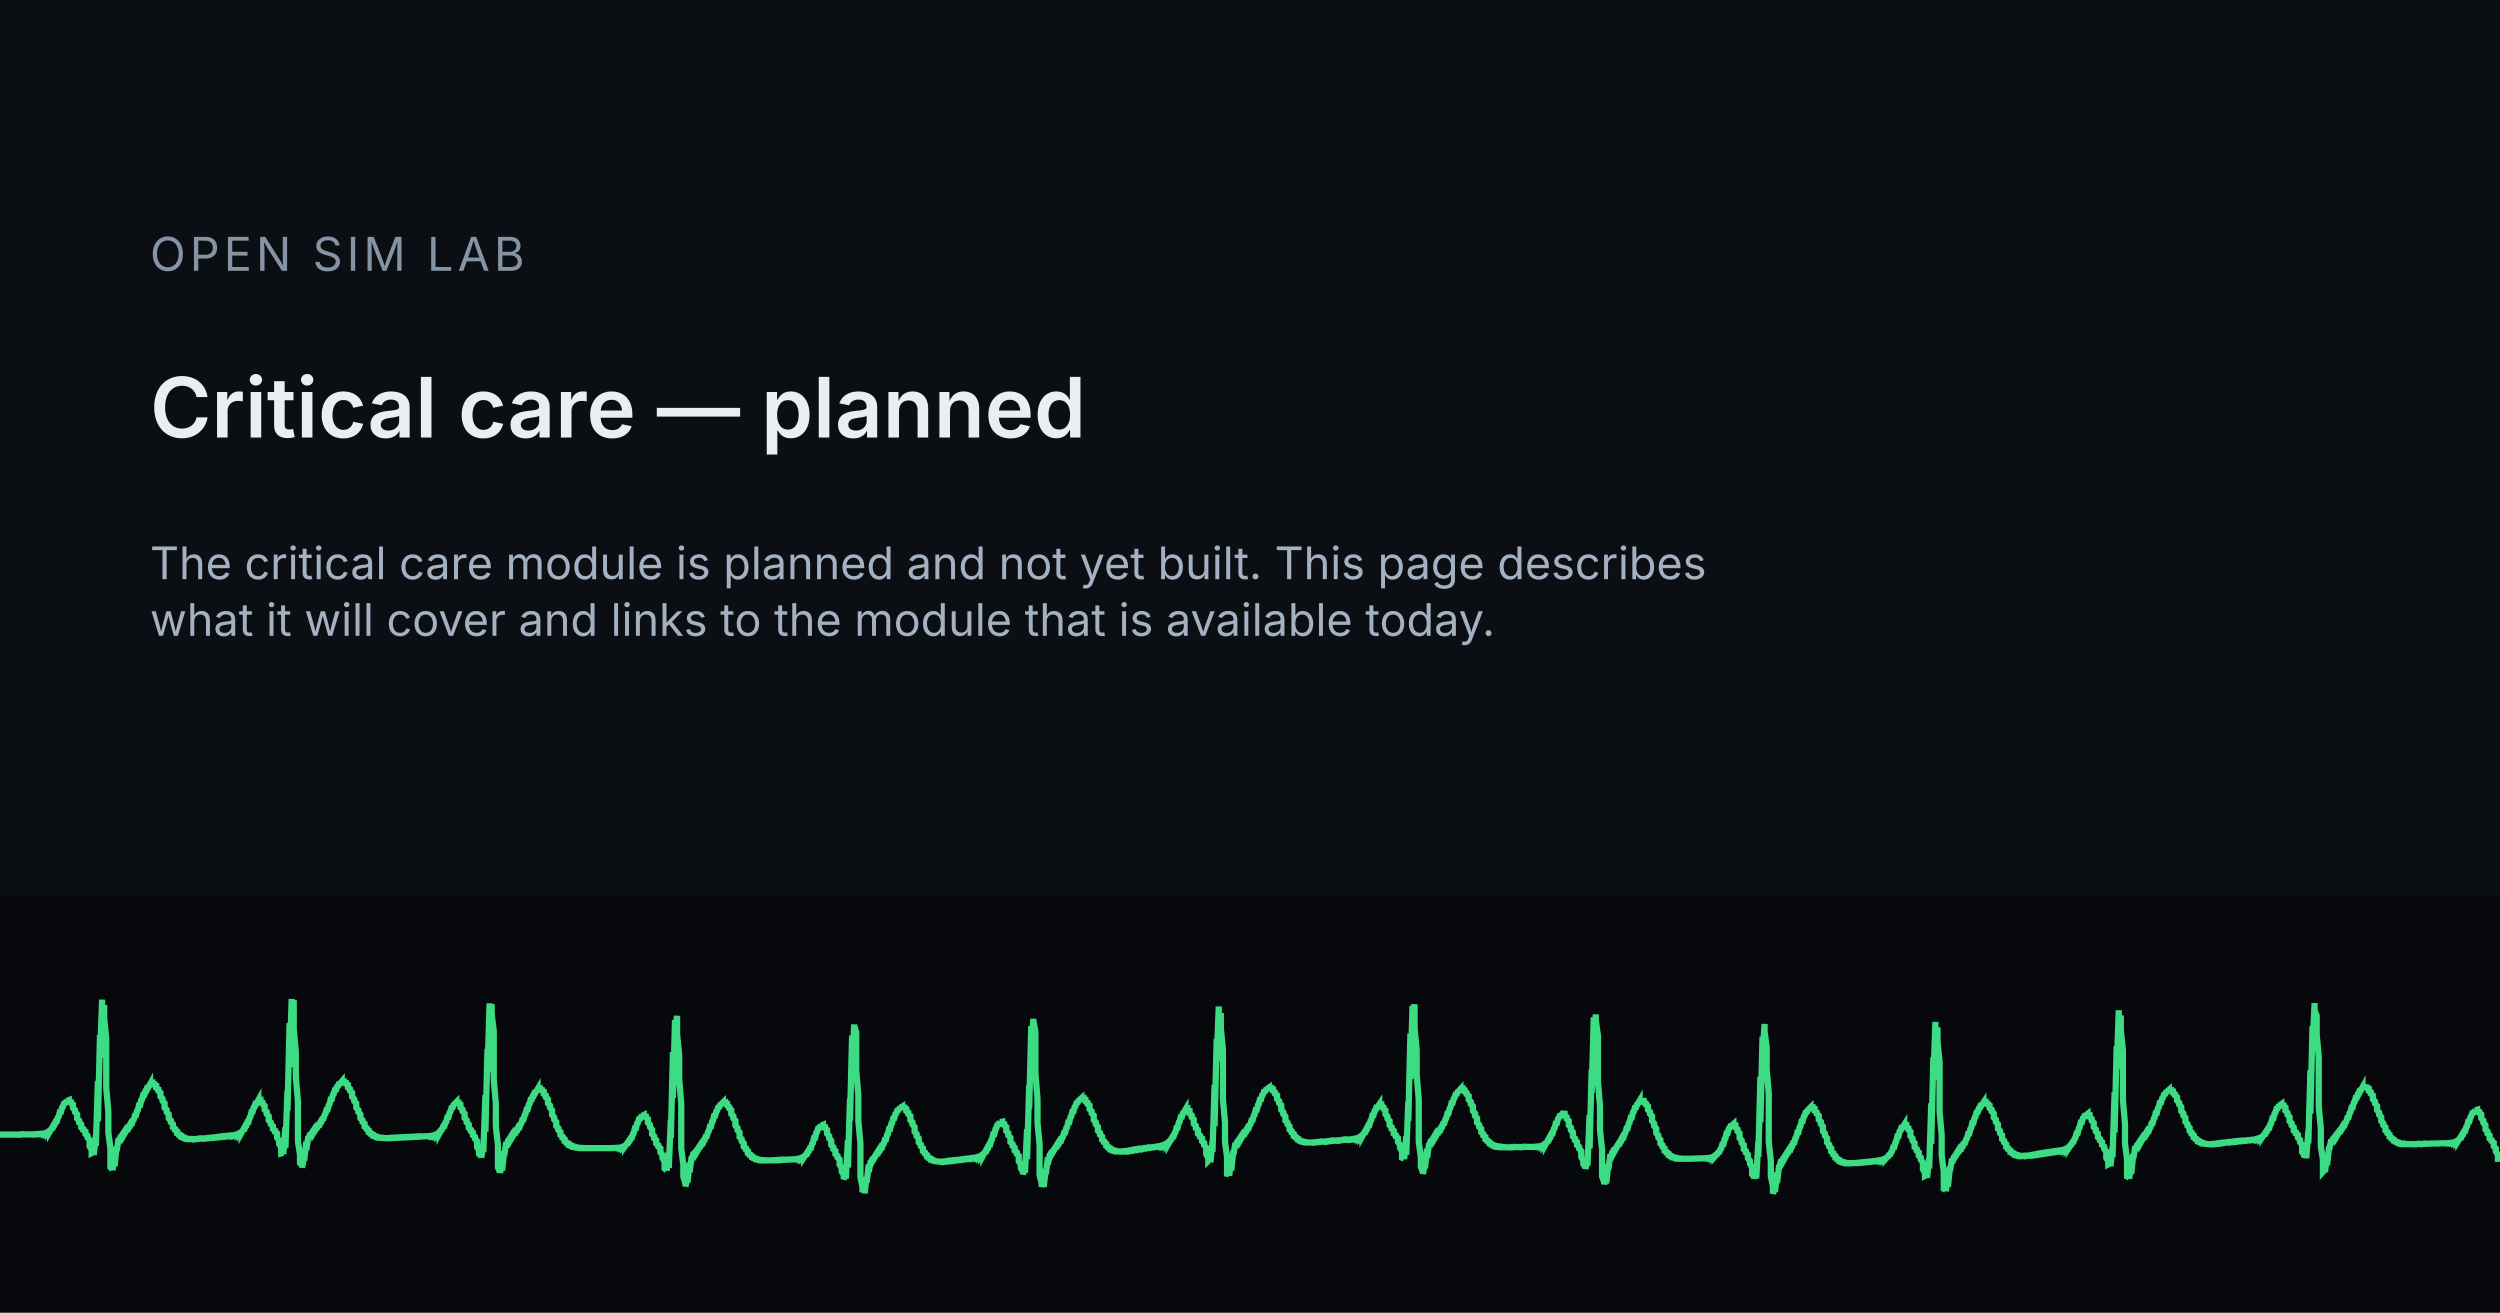
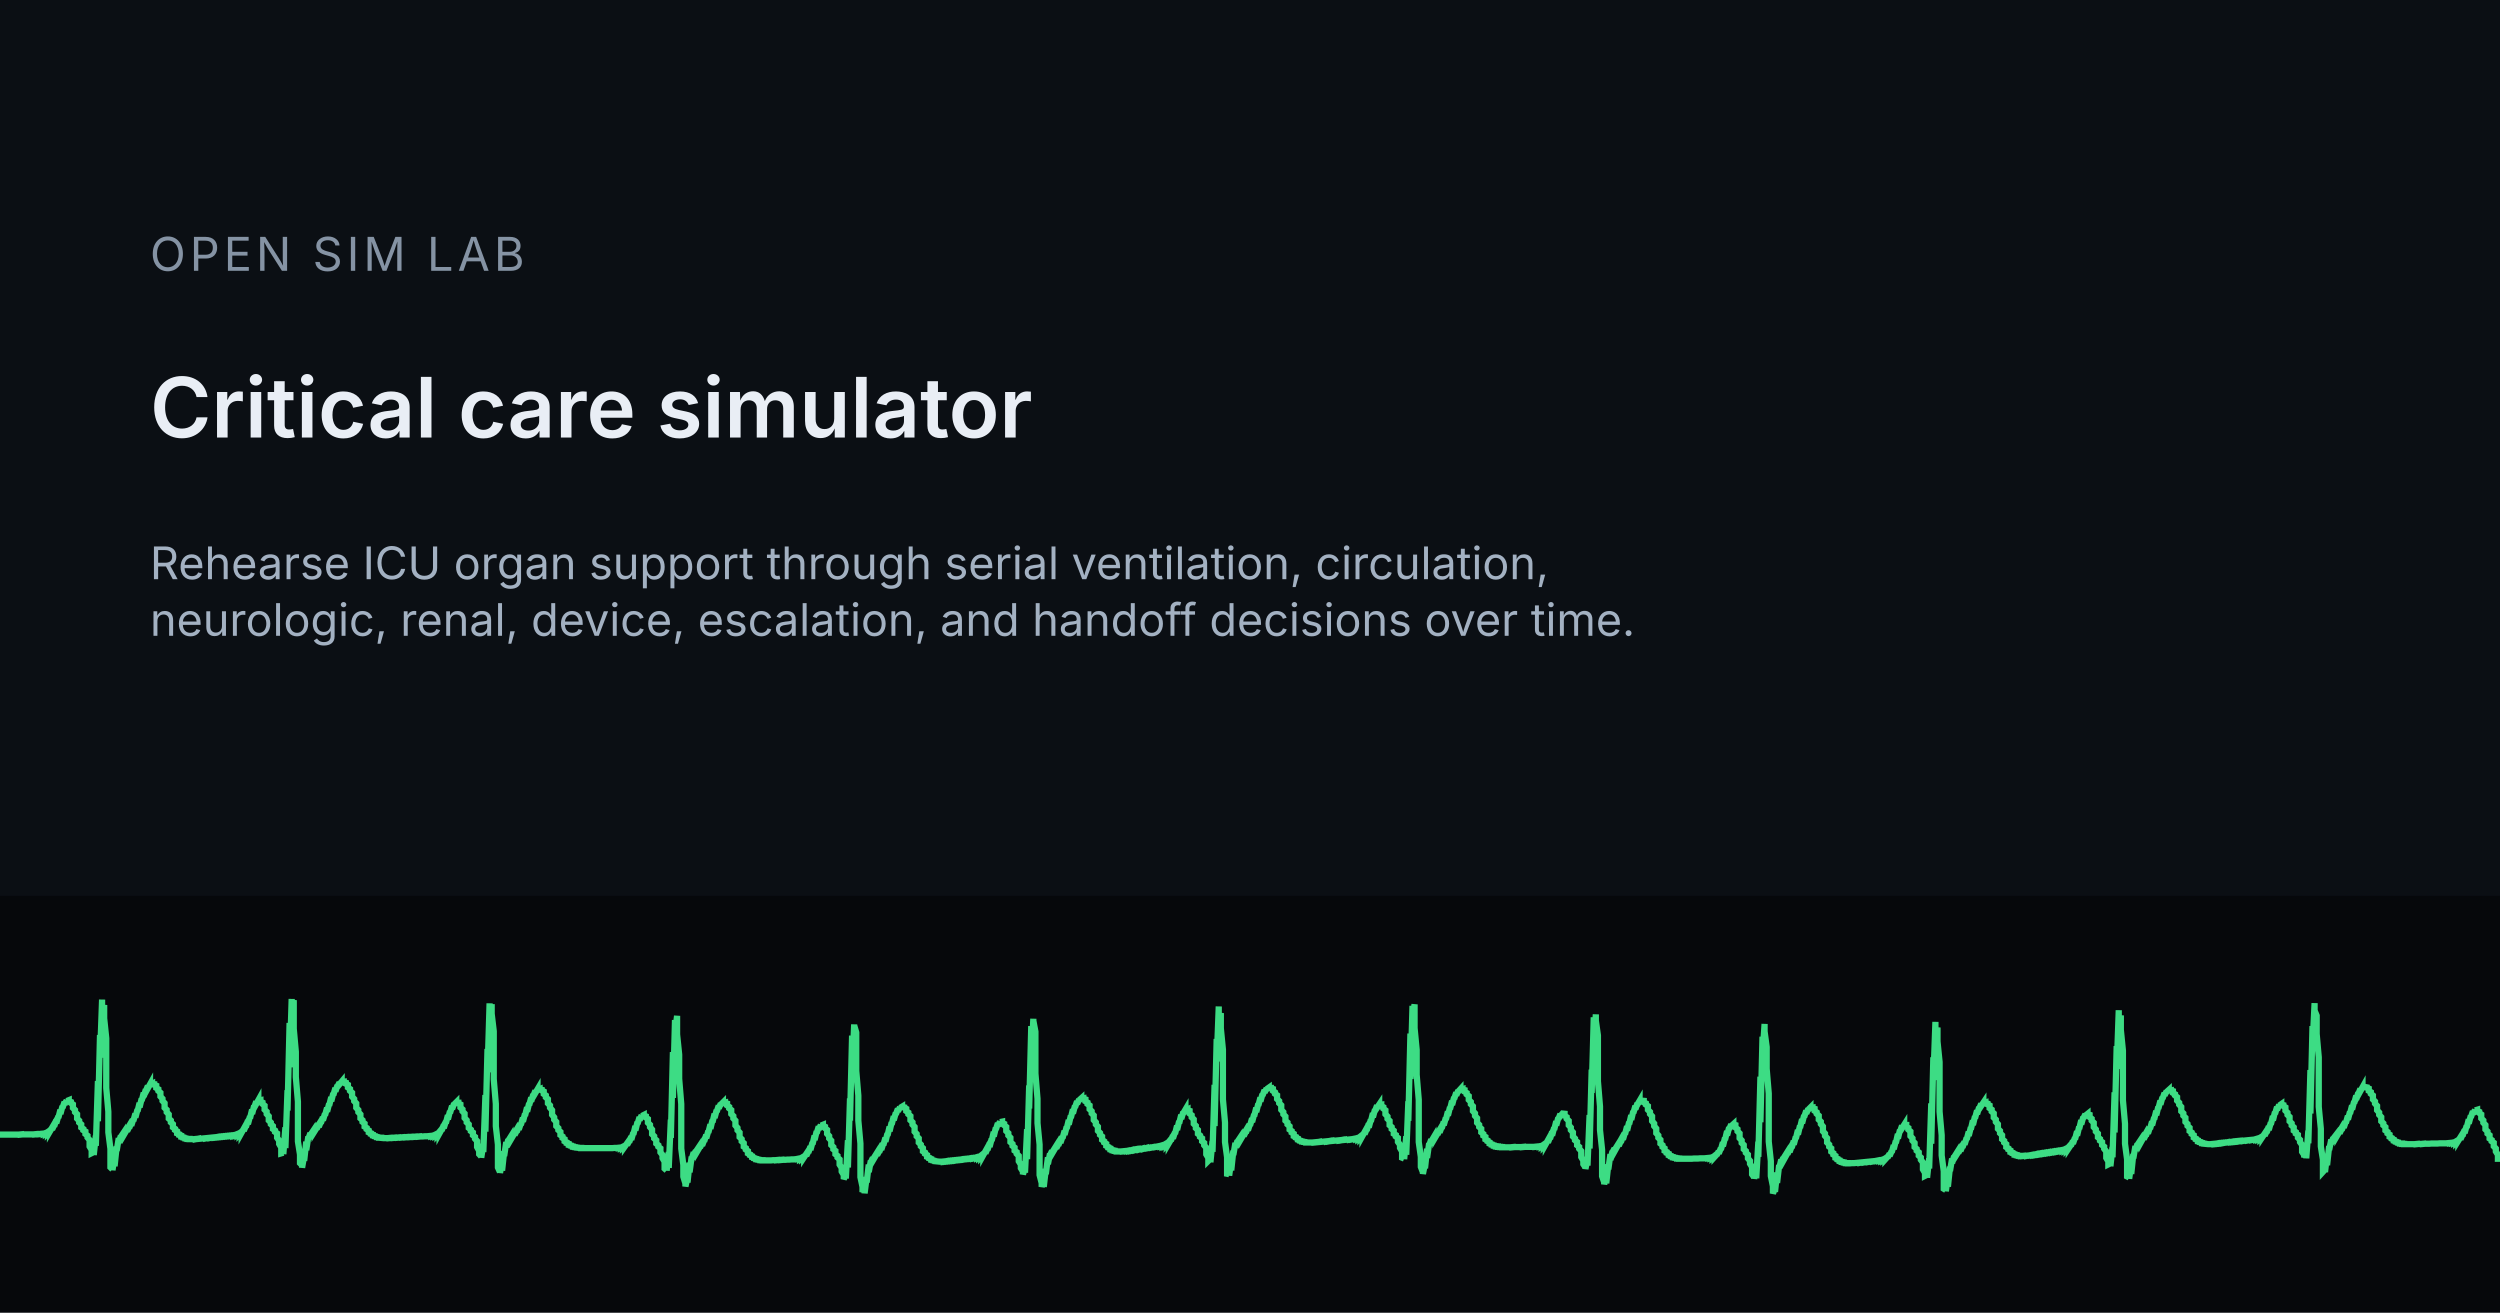
<svg xmlns="http://www.w3.org/2000/svg" width="1200" height="630" viewBox="0 0 1200 630">
  <rect width="1200" height="630" fill="#0B0F14" />
  <rect x="0" y="430" width="1200" height="200" fill="#06080B" />
  <g transform="translate(0 455)">
    <path d="M0 89.6 L0 89.6 L1 89.6 L1 89.6 L2 89.6 L2 89.6 L3 89.6 L3 89.6 L4 89.6 L4 89.6 L5 89.6 L5 89.6 L6 89.6 L6 89.6 L7 89.6 L7 89.6 L8 89.6 L8 89.6 L9 89.6 L9 89.6 L10 89.5 L10 89.6 L11 89.5 L11 89.5 L12 89.5 L12 89.5 L13 89.5 L13 89.5 L14 89.5 L14 89.5 L15 89.5 L15 89.5 L16 89.5 L16 89.5 L17 89.4 L17 89.5 L18 89.4 L18 89.4 L19 89.3 L19 89.4 L20 89.3 L20 89.3 L21 89.1 L21 89.2 L22 88.8 L22 89.0 L23 88.3 L23 88.7 L24 87.6 L24 88.0 L25 86.3 L25 87.2 L26 85.0 L26 85.7 L27 82.6 L27 84.2 L28 80.7 L28 81.6 L29 77.7 L29 79.7 L30 75.9 L30 76.8 L31 73.9 L31 75.1 L32 73.2 L32 73.5 L33 73.1 L33 73.5 L34 73.9 L34 74.4 L35 75.1 L35 76.8 L36 77.8 L36 78.8 L37 79.8 L37 81.9 L38 82.9 L38 83.8 L39 84.7 L39 86.2 L40 86.9 L40 87.5 L41 88.1 L41 89.3 L42 90.1 L42 91.0 L43 92.2 L43 95.3 L44 97.0 L44 98.5 L45 98.0 L45 99.4 L46 90.1 L46 95.0 L47 63.9 L47 83.2 L48 41.8 L48 52.7 L49 24.8 L49 32.7 L50 27.4 L50 33.8 L51 43.4 L51 67.2 L52 78.6 L52 88.5 L53 96.4 L53 105.3 L54 106.3 L54 106.7 L55 99.9 L55 104.8 L56 95.3 L56 97.4 L57 91.3 L57 93.5 L58 90.2 L58 90.7 L59 89.2 L59 89.8 L60 88.4 L60 88.8 L61 87.1 L61 88.0 L62 85.9 L62 86.5 L63 83.9 L63 85.3 L64 82.2 L64 83.1 L65 79.5 L65 81.4 L66 77.5 L66 78.5 L67 74.4 L67 76.5 L68 72.3 L68 73.4 L69 69.5 L69 71.4 L70 67.9 L70 68.7 L71 66.2 L71 67.3 L72 65.5 L72 65.7 L73 65.2 L73 65.3 L74 65.4 L74 65.7 L75 66.1 L75 67.2 L76 67.8 L76 68.6 L77 69.5 L77 71.3 L78 72.4 L78 73.4 L79 74.5 L79 76.7 L80 77.7 L80 78.8 L81 79.9 L81 81.9 L82 82.8 L82 83.7 L83 84.6 L83 86.1 L84 86.8 L84 87.4 L85 88.0 L85 89.0 L86 89.4 L86 89.8 L87 90.1 L87 90.7 L88 90.9 L88 91.1 L89 91.3 L89 91.5 L90 91.6 L90 91.7 L91 91.7 L91 91.8 L92 91.8 L92 91.8 L93 91.8 L93 91.8 L94 91.7 L94 91.8 L95 91.6 L95 91.7 L96 91.6 L96 91.6 L97 91.5 L97 91.5 L98 91.4 L98 91.4 L99 91.3 L99 91.4 L100 91.2 L100 91.2 L101 91.1 L101 91.2 L102 91.0 L102 91.0 L103 90.9 L103 91.0 L104 90.8 L104 90.9 L105 90.7 L105 90.8 L106 90.6 L106 90.7 L107 90.5 L107 90.6 L108 90.4 L108 90.5 L109 90.3 L109 90.4 L110 90.2 L110 90.3 L111 90.1 L111 90.2 L112 90.0 L112 90.1 L113 89.7 L113 89.9 L114 89.5 L114 89.6 L115 88.9 L115 89.3 L116 88.2 L116 88.6 L117 86.8 L117 87.8 L118 85.4 L118 86.1 L119 82.8 L119 84.6 L120 80.8 L120 81.8 L121 77.6 L121 79.7 L122 75.7 L122 76.6 L123 73.7 L123 74.9 L124 73.1 L124 73.3 L125 73.1 L125 73.7 L126 74.2 L126 74.9 L127 75.7 L127 77.6 L128 78.6 L128 79.7 L129 80.8 L129 82.8 L130 83.8 L130 84.6 L131 85.5 L131 86.9 L132 87.6 L132 88.3 L133 89.0 L133 91.1 L134 92.5 L134 94.1 L135 95.8 L135 98.6 L136 98.3 L136 99.0 L137 86.1 L137 96.1 L138 68.3 L138 78.1 L139 36.0 L139 57.3 L140 24.5 L140 28.4 L141 25.1 L141 38.8 L142 49.9 L142 62.0 L143 73.8 L143 92.9 L144 99.2 L144 103.3 L145 104.3 L145 105.5 L146 99.7 L146 102.2 L147 93.0 L147 97.1 L148 90.5 L148 91.6 L149 88.9 L149 89.8 L150 88.3 L150 88.6 L151 87.3 L151 88.0 L152 86.4 L152 86.9 L153 84.8 L153 85.9 L154 83.5 L154 84.2 L155 81.2 L155 82.8 L156 79.5 L156 80.4 L157 76.7 L157 78.6 L158 74.7 L158 75.7 L159 71.6 L159 73.6 L160 69.7 L160 70.7 L161 67.2 L161 68.9 L162 65.9 L162 66.5 L163 64.6 L163 65.4 L164 64.2 L164 64.3 L165 64.2 L165 64.4 L166 64.7 L166 65.2 L167 65.7 L167 67.0 L168 67.7 L168 68.6 L169 69.5 L169 71.4 L170 72.5 L170 73.5 L171 74.6 L171 76.7 L172 77.8 L172 78.8 L173 79.9 L173 81.8 L174 82.7 L174 83.5 L175 84.3 L175 85.8 L176 86.4 L176 87.0 L177 87.6 L177 88.5 L178 88.9 L178 89.3 L179 89.6 L179 90.1 L180 90.3 L180 90.5 L181 90.7 L181 90.9 L182 91.0 L182 91.1 L183 91.1 L183 91.2 L184 91.3 L184 91.3 L185 91.3 L185 91.3 L186 91.3 L186 91.3 L187 91.2 L187 91.3 L188 91.2 L188 91.2 L189 91.1 L189 91.2 L190 91.1 L190 91.1 L191 91.0 L191 91.1 L192 91.0 L192 91.0 L193 90.9 L193 91.0 L194 90.9 L194 90.9 L195 90.8 L195 90.9 L196 90.8 L196 90.8 L197 90.7 L197 90.8 L198 90.7 L198 90.7 L199 90.6 L199 90.7 L200 90.6 L200 90.6 L201 90.5 L201 90.6 L202 90.5 L202 90.5 L203 90.5 L203 90.5 L204 90.4 L204 90.4 L205 90.4 L205 90.4 L206 90.3 L206 90.3 L207 90.2 L207 90.3 L208 90.0 L208 90.1 L209 89.6 L209 89.9 L210 89.2 L210 89.4 L211 88.2 L211 88.9 L212 87.1 L212 87.7 L213 85.0 L213 86.5 L214 83.3 L214 84.2 L215 80.3 L215 82.3 L216 78.3 L216 79.3 L217 75.8 L217 77.4 L218 74.6 L218 75.1 L219 74.1 L219 74.3 L220 74.3 L220 74.6 L221 75.1 L221 76.6 L222 77.5 L222 78.4 L223 79.5 L223 81.6 L224 82.7 L224 83.7 L225 84.7 L225 86.4 L226 87.2 L226 87.9 L227 88.6 L227 89.9 L228 90.7 L228 91.6 L229 92.7 L229 95.6 L230 97.4 L230 99.0 L231 100.1 L231 100.7 L232 94.1 L232 98.0 L233 70.6 L233 88.2 L234 48.5 L234 59.7 L235 26.6 L235 38.3 L236 27.0 L236 31.6 L237 40.0 L237 63.0 L238 74.9 L238 85.6 L239 94.4 L239 105.4 L240 107.6 L240 108.0 L241 102.4 L241 106.9 L242 97.6 L242 99.9 L243 93.2 L243 95.7 L244 91.9 L244 92.5 L245 90.9 L245 91.5 L246 90.2 L246 90.6 L247 88.9 L247 89.8 L248 87.8 L248 88.4 L249 85.8 L249 87.2 L250 84.2 L250 85.0 L251 81.5 L251 83.4 L252 79.6 L252 80.6 L253 76.5 L253 78.6 L254 74.5 L254 75.5 L255 71.8 L255 73.6 L256 70.2 L256 71.0 L257 68.5 L257 69.6 L258 67.9 L258 68.2 L259 67.8 L259 67.9 L260 68.1 L260 68.4 L261 68.9 L261 70.1 L262 70.8 L262 71.7 L263 72.6 L263 74.6 L264 75.6 L264 76.7 L265 77.9 L265 80.1 L266 81.3 L266 82.4 L267 83.5 L267 85.5 L268 86.5 L268 87.4 L269 88.3 L269 89.8 L270 90.5 L270 91.2 L271 91.8 L271 92.8 L272 93.3 L272 93.7 L273 94.0 L273 94.6 L274 94.8 L274 95.0 L275 95.2 L275 95.5 L276 95.6 L276 95.7 L277 95.8 L277 95.9 L278 96.0 L278 96.0 L279 96.0 L279 96.1 L280 96.1 L280 96.1 L281 96.1 L281 96.1 L282 96.1 L282 96.1 L283 96.1 L283 96.1 L284 96.1 L284 96.1 L285 96.1 L285 96.1 L286 96.1 L286 96.1 L287 96.1 L287 96.1 L288 96.1 L288 96.1 L289 96.1 L289 96.1 L290 96.1 L290 96.1 L291 96.1 L291 96.1 L292 96.1 L292 96.1 L293 96.1 L293 96.1 L294 96.1 L294 96.1 L295 96.0 L295 96.0 L296 96.0 L296 96.0 L297 95.9 L297 96.0 L298 95.8 L298 95.9 L299 95.4 L299 95.7 L300 94.9 L300 95.2 L301 93.8 L301 94.6 L302 92.7 L302 93.3 L303 90.5 L303 92.1 L304 88.6 L304 89.6 L305 85.5 L305 87.6 L306 83.5 L306 84.5 L307 81.2 L307 82.7 L308 80.3 L308 80.7 L309 80.2 L309 80.4 L310 80.8 L310 81.4 L311 82.1 L311 83.9 L312 84.9 L312 86.0 L313 87.2 L313 89.4 L314 90.4 L314 91.4 L315 92.3 L315 93.9 L316 94.7 L316 95.4 L317 96.2 L317 98.1 L318 99.4 L318 100.9 L319 102.6 L319 105.9 L320 106.8 L320 106.9 L321 98.0 L321 105.6 L322 82.4 L322 91.2 L323 50.0 L323 72.0 L324 34.6 L324 40.8 L325 32.6 L325 41.5 L326 51.2 L326 62.8 L327 74.9 L327 96.3 L328 104.2 L328 109.8 L329 113.1 L329 114.5 L330 110.3 L330 112.6 L331 103.1 L331 107.7 L332 100.2 L332 101.4 L333 98.1 L333 99.3 L334 97.4 L334 97.8 L335 96.3 L335 97.1 L336 95.4 L336 95.9 L337 93.6 L337 94.9 L338 92.2 L338 92.9 L339 89.7 L339 91.4 L340 87.8 L340 88.7 L341 84.7 L341 86.8 L342 82.6 L342 83.7 L343 79.6 L343 81.6 L344 77.8 L344 78.7 L345 75.7 L345 77.0 L346 74.7 L346 75.2 L347 74.2 L347 74.4 L348 74.2 L348 74.4 L349 74.7 L349 75.6 L350 76.3 L350 77.0 L351 77.8 L351 79.7 L352 80.7 L352 81.8 L353 82.9 L353 85.2 L354 86.4 L354 87.5 L355 88.6 L355 90.8 L356 91.8 L356 92.8 L357 93.7 L357 95.4 L358 96.1 L358 96.8 L359 97.5 L359 98.6 L360 99.1 L360 99.5 L361 99.9 L361 100.5 L362 100.8 L362 101.0 L363 101.2 L363 101.5 L364 101.6 L364 101.7 L365 101.8 L365 101.9 L366 101.9 L366 102.0 L367 102.0 L367 102.0 L368 102.0 L368 102.0 L369 102.0 L369 102.0 L370 102.0 L370 102.0 L371 101.9 L371 101.9 L372 101.9 L372 101.9 L373 101.8 L373 101.9 L374 101.8 L374 101.8 L375 101.7 L375 101.8 L376 101.7 L376 101.7 L377 101.7 L377 101.7 L378 101.6 L378 101.6 L379 101.6 L379 101.6 L380 101.5 L380 101.5 L381 101.5 L381 101.5 L382 101.4 L382 101.4 L383 101.2 L383 101.3 L384 101.1 L384 101.2 L385 100.6 L385 100.9 L386 100.1 L386 100.4 L387 98.9 L387 99.8 L388 97.7 L388 98.3 L389 95.3 L389 97.0 L390 93.3 L390 94.3 L391 90.1 L391 92.2 L392 88.0 L392 89.0 L393 85.7 L393 87.1 L394 85.0 L394 85.3 L395 84.9 L395 85.3 L396 85.8 L396 86.5 L397 87.3 L397 89.2 L398 90.3 L398 91.4 L399 92.5 L399 94.6 L400 95.6 L400 96.6 L401 97.4 L401 99.0 L402 99.8 L402 100.6 L403 101.5 L403 104.0 L404 105.6 L404 107.3 L405 109.0 L405 111.0 L406 108.9 L406 110.7 L407 92.3 L407 105.4 L408 72.2 L408 82.9 L409 42.1 L409 60.9 L410 36.7 L410 37.2 L411 40.6 L411 59.0 L412 70.9 L412 82.9 L413 93.9 L413 110.0 L414 114.7 L414 117.2 L415 115.0 L415 117.8 L416 110.0 L416 112.6 L417 104.0 L417 107.6 L418 102.1 L418 102.9 L419 100.7 L419 101.5 L420 99.9 L420 100.3 L421 98.6 L421 99.5 L422 97.5 L422 98.1 L423 95.5 L423 96.9 L424 93.8 L424 94.7 L425 91.1 L425 93.0 L426 89.0 L426 90.1 L427 85.8 L427 88.0 L428 83.7 L428 84.8 L429 80.8 L429 82.7 L430 79.1 L430 79.9 L431 77.2 L431 78.4 L432 76.5 L432 76.8 L433 76.2 L433 76.3 L434 76.5 L434 76.7 L435 77.2 L435 78.3 L436 79.0 L436 79.8 L437 80.7 L437 82.7 L438 83.7 L438 84.8 L439 85.9 L439 88.2 L440 89.3 L440 90.4 L441 91.4 L441 93.4 L442 94.4 L442 95.2 L443 96.1 L443 97.6 L444 98.2 L444 98.8 L445 99.4 L445 100.3 L446 100.7 L446 101.0 L447 101.3 L447 101.8 L448 102.0 L448 102.1 L449 102.3 L449 102.4 L450 102.5 L450 102.5 L451 102.6 L451 102.6 L452 102.6 L452 102.6 L453 102.5 L453 102.6 L454 102.4 L454 102.5 L455 102.3 L455 102.4 L456 102.2 L456 102.3 L457 102.1 L457 102.2 L458 102.0 L458 102.1 L459 101.9 L459 102.0 L460 101.8 L460 101.8 L461 101.6 L461 101.7 L462 101.5 L462 101.6 L463 101.4 L463 101.5 L464 101.3 L464 101.3 L465 101.1 L465 101.2 L466 101.0 L466 101.1 L467 100.9 L467 101.0 L468 100.7 L468 100.8 L469 100.5 L469 100.7 L470 100.2 L470 100.4 L471 99.6 L471 100.1 L472 99.0 L472 99.4 L473 97.6 L473 98.6 L474 96.3 L474 97.0 L475 93.7 L475 95.5 L476 91.6 L476 92.6 L477 88.3 L477 90.5 L478 86.3 L478 87.2 L479 84.1 L479 85.4 L480 83.4 L480 83.6 L481 83.4 L481 83.9 L482 84.4 L482 85.1 L483 85.9 L483 87.9 L484 88.9 L484 90.0 L485 91.1 L485 93.2 L486 94.1 L486 95.0 L487 95.8 L487 97.3 L488 98.0 L488 98.8 L489 99.8 L489 102.4 L490 104.0 L490 105.7 L491 107.3 L491 108.7 L492 105.6 L492 107.9 L493 87.0 L493 101.4 L494 66.0 L494 77.1 L495 37.5 L495 54.8 L496 34.0 L496 34.9 L497 40.2 L497 60.3 L498 72.4 L498 84.1 L499 94.4 L499 109.0 L500 112.9 L500 114.7 L501 111.2 L501 114.7 L502 106.1 L502 108.6 L503 100.5 L503 103.8 L504 98.7 L504 99.5 L505 97.4 L505 98.2 L506 96.6 L506 97.0 L507 95.3 L507 96.2 L508 94.2 L508 94.8 L509 92.2 L509 93.6 L510 90.6 L510 91.4 L511 87.8 L511 89.7 L512 85.8 L512 86.8 L513 82.6 L513 84.8 L514 80.5 L514 81.6 L515 77.5 L515 79.5 L516 75.7 L516 76.6 L517 73.6 L517 74.9 L518 72.7 L518 73.1 L519 72.2 L519 72.4 L520 72.2 L520 72.4 L521 72.7 L521 73.6 L522 74.2 L522 74.9 L523 75.6 L523 77.4 L524 78.4 L524 79.4 L525 80.4 L525 82.6 L526 83.7 L526 84.7 L527 85.8 L527 87.8 L528 88.8 L528 89.7 L529 90.5 L529 92.1 L530 92.8 L530 93.4 L531 94.0 L531 95.0 L532 95.5 L532 95.9 L533 96.2 L533 96.8 L534 97.0 L534 97.2 L535 97.3 L535 97.5 L536 97.6 L536 97.7 L537 97.7 L537 97.7 L538 97.7 L538 97.7 L539 97.6 L539 97.7 L540 97.6 L540 97.6 L541 97.4 L541 97.5 L542 97.3 L542 97.4 L543 97.1 L543 97.3 L544 97.0 L544 97.1 L545 96.8 L545 97.0 L546 96.7 L546 96.8 L547 96.6 L547 96.7 L548 96.4 L548 96.5 L549 96.3 L549 96.4 L550 96.1 L550 96.2 L551 96.0 L551 96.1 L552 95.9 L552 95.9 L553 95.7 L553 95.8 L554 95.6 L554 95.6 L555 95.4 L555 95.5 L556 95.3 L556 95.3 L557 95.0 L557 95.2 L558 94.9 L558 95.0 L559 94.4 L559 94.7 L560 94.0 L560 94.3 L561 93.1 L561 93.8 L562 92.1 L562 92.6 L563 90.1 L563 91.5 L564 88.4 L564 89.3 L565 85.3 L565 87.4 L566 83.1 L566 84.2 L567 80.1 L567 82.1 L568 78.7 L568 79.3 L569 77.6 L569 78.1 L570 77.6 L570 77.9 L571 78.2 L571 79.5 L572 80.3 L572 81.3 L573 82.3 L573 84.4 L574 85.4 L574 86.5 L575 87.4 L575 89.2 L576 90.0 L576 90.7 L577 91.4 L577 92.8 L578 93.6 L578 94.7 L579 95.9 L579 99.1 L580 100.8 L580 102.2 L581 101.2 L581 102.9 L582 92.7 L582 97.9 L583 65.7 L583 85.5 L584 43.7 L584 54.5 L585 28.1 L585 34.9 L586 31.3 L586 38.6 L587 48.8 L587 72.7 L588 83.8 L588 93.2 L589 100.5 L589 108.4 L590 108.6 L590 109.3 L591 101.8 L591 106.8 L592 97.3 L592 99.4 L593 93.6 L593 95.7 L594 92.5 L594 93.0 L595 91.5 L595 92.2 L596 90.7 L596 91.1 L597 89.4 L597 90.3 L598 88.2 L598 88.8 L599 86.1 L599 87.6 L600 84.5 L600 85.3 L601 81.8 L601 83.6 L602 79.8 L602 80.8 L603 76.7 L603 78.8 L604 74.7 L604 75.7 L605 71.8 L605 73.7 L606 70.1 L606 70.9 L607 68.2 L607 69.4 L608 67.4 L608 67.8 L609 67.1 L609 67.2 L610 67.2 L610 67.4 L611 67.7 L611 68.6 L612 69.3 L612 70.0 L613 70.7 L613 72.5 L614 73.5 L614 74.5 L615 75.5 L615 77.7 L616 78.8 L616 79.8 L617 80.9 L617 82.9 L618 83.8 L618 84.7 L619 85.6 L619 87.2 L620 87.9 L620 88.6 L621 89.2 L621 90.3 L622 90.7 L622 91.1 L623 91.5 L623 92.1 L624 92.4 L624 92.6 L625 92.8 L625 93.0 L626 93.1 L626 93.2 L627 93.3 L627 93.4 L628 93.4 L628 93.4 L629 93.4 L629 93.4 L630 93.4 L630 93.4 L631 93.3 L631 93.4 L632 93.3 L632 93.3 L633 93.1 L633 93.2 L634 93.1 L634 93.1 L635 93.0 L635 93.0 L636 92.9 L636 92.9 L637 92.8 L637 92.9 L638 92.7 L638 92.8 L639 92.6 L639 92.7 L640 92.6 L640 92.6 L641 92.5 L641 92.5 L642 92.4 L642 92.4 L643 92.3 L643 92.4 L644 92.2 L644 92.3 L645 92.1 L645 92.2 L646 92.1 L646 92.1 L647 92.0 L647 92.0 L648 91.9 L648 92.0 L649 91.8 L649 91.9 L650 91.7 L650 91.7 L651 91.4 L651 91.6 L652 91.2 L652 91.3 L653 90.5 L653 91.0 L654 89.9 L654 90.2 L655 88.4 L655 89.4 L656 87.0 L656 87.7 L657 84.4 L657 86.2 L658 82.4 L658 83.4 L659 79.3 L659 81.3 L660 77.5 L660 78.3 L661 75.6 L661 76.7 L662 75.2 L662 75.3 L663 75.2 L663 75.8 L664 76.4 L664 77.1 L665 77.9 L665 79.8 L666 80.9 L666 82.0 L667 83.0 L667 85.1 L668 86.0 L668 86.9 L669 87.7 L669 89.2 L670 89.8 L670 90.5 L671 91.2 L671 93.1 L672 94.5 L672 96.0 L673 97.7 L673 100.7 L674 101.1 L674 101.4 L675 90.4 L675 99.3 L676 73.6 L676 83.0 L677 41.1 L677 62.9 L678 27.8 L678 32.7 L679 27.1 L679 38.5 L680 49.0 L680 60.9 L681 72.9 L681 93.2 L682 100.3 L682 105.1 L683 107.7 L683 108.5 L684 103.4 L684 105.8 L685 96.4 L685 100.8 L686 93.7 L686 94.8 L687 91.9 L687 92.9 L688 91.2 L688 91.5 L689 90.1 L689 90.8 L690 89.1 L690 89.6 L691 87.3 L691 88.6 L692 85.9 L692 86.7 L693 83.4 L693 85.1 L694 81.5 L694 82.5 L695 78.5 L695 80.5 L696 76.4 L696 77.4 L697 73.4 L697 75.4 L698 71.6 L698 72.5 L699 69.4 L699 70.8 L700 68.4 L700 68.9 L701 67.8 L701 68.1 L702 67.8 L702 67.9 L703 68.2 L703 69.0 L704 69.6 L704 70.3 L705 71.1 L705 72.9 L706 73.9 L706 75.0 L707 76.0 L707 78.3 L708 79.4 L708 80.6 L709 81.7 L709 83.9 L710 84.9 L710 85.9 L711 86.8 L711 88.5 L712 89.3 L712 90.1 L713 90.7 L713 91.9 L714 92.4 L714 92.8 L715 93.3 L715 93.9 L716 94.2 L716 94.5 L717 94.7 L717 95.0 L718 95.1 L718 95.3 L719 95.3 L719 95.5 L720 95.5 L720 95.6 L721 95.6 L721 95.7 L722 95.7 L722 95.7 L723 95.7 L723 95.7 L724 95.7 L724 95.7 L725 95.7 L725 95.7 L726 95.6 L726 95.7 L727 95.6 L727 95.6 L728 95.6 L728 95.6 L729 95.6 L729 95.6 L730 95.6 L730 95.6 L731 95.5 L731 95.6 L732 95.5 L732 95.5 L733 95.5 L733 95.5 L734 95.5 L734 95.5 L735 95.5 L735 95.5 L736 95.5 L736 95.5 L737 95.4 L737 95.5 L738 95.4 L738 95.4 L739 95.2 L739 95.3 L740 95.0 L740 95.1 L741 94.4 L741 94.9 L742 93.8 L742 94.1 L743 92.3 L743 93.4 L744 90.9 L744 91.7 L745 88.3 L745 90.1 L746 86.2 L746 87.3 L747 83.2 L747 85.2 L748 81.4 L748 82.2 L749 79.7 L749 80.7 L750 79.5 L750 79.5 L751 79.6 L751 80.5 L752 81.2 L752 82.0 L753 83.0 L753 85.1 L754 86.2 L754 87.4 L755 88.5 L755 90.5 L756 91.5 L756 92.3 L757 93.1 L757 94.7 L758 95.5 L758 96.4 L759 97.5 L759 100.4 L760 102.1 L760 103.8 L761 105.3 L761 106.1 L762 101.4 L762 104.5 L763 80.2 L763 96.3 L764 58.4 L764 69.6 L765 33.3 L765 47.7 L766 31.9 L766 34.9 L767 42.0 L767 64.0 L768 76.1 L768 87.4 L769 96.9 L769 109.6 L770 112.5 L770 113.5 L771 108.9 L771 113.0 L772 103.9 L772 106.3 L773 99.0 L773 101.8 L774 97.5 L774 98.1 L775 96.2 L775 97.0 L776 95.4 L776 95.8 L777 94.0 L777 95.0 L778 92.7 L778 93.4 L779 90.4 L779 92.0 L780 88.6 L780 89.5 L781 85.6 L781 87.7 L782 83.5 L782 84.6 L783 80.3 L783 82.5 L784 78.3 L784 79.3 L785 75.8 L785 77.4 L786 74.5 L786 75.1 L787 73.4 L787 74.0 L788 73.3 L788 73.3 L789 73.4 L789 74.1 L790 74.6 L790 75.2 L791 75.9 L791 77.7 L792 78.7 L792 79.7 L793 80.8 L793 83.1 L794 84.3 L794 85.5 L795 86.7 L795 88.9 L796 90.0 L796 91.1 L797 92.1 L797 93.9 L798 94.7 L798 95.5 L799 96.2 L799 97.4 L800 97.9 L800 98.4 L801 98.8 L801 99.5 L802 99.8 L802 100.1 L803 100.3 L803 100.6 L804 100.7 L804 100.8 L805 100.9 L805 101.1 L806 101.1 L806 101.2 L807 101.2 L807 101.2 L808 101.2 L808 101.2 L809 101.2 L809 101.2 L810 101.2 L810 101.2 L811 101.2 L811 101.2 L812 101.2 L812 101.2 L813 101.1 L813 101.1 L814 101.1 L814 101.1 L815 101.1 L815 101.1 L816 101.0 L816 101.0 L817 101.0 L817 101.0 L818 101.0 L818 101.0 L819 100.9 L819 100.9 L820 100.8 L820 100.9 L821 100.7 L821 100.8 L822 100.4 L822 100.6 L823 99.8 L823 100.3 L824 99.2 L824 99.5 L825 97.6 L825 98.7 L826 96.1 L826 96.9 L827 93.3 L827 95.2 L828 91.1 L828 92.2 L829 87.9 L829 90.0 L830 86.1 L830 87.0 L831 84.7 L831 85.5 L832 84.6 L832 84.7 L833 85.0 L833 86.2 L834 87.0 L834 88.0 L835 89.0 L835 91.3 L836 92.4 L836 93.6 L837 94.6 L837 96.6 L838 97.5 L838 98.3 L839 99.2 L839 101.0 L840 102.2 L840 103.6 L841 105.2 L841 108.7 L842 110.1 L842 110.8 L843 105.6 L843 110.6 L844 93.0 L844 100.3 L845 61.8 L845 83.7 L846 42.6 L846 51.2 L847 36.5 L847 40.1 L848 47.6 L848 58.0 L849 69.9 L849 93.0 L850 102.3 L850 109.5 L851 114.4 L851 117.9 L852 115.3 L852 117.1 L853 107.8 L853 112.8 L854 104.2 L854 105.8 L855 101.6 L855 103.0 L856 100.7 L856 101.1 L857 99.5 L857 100.3 L858 98.5 L858 99.0 L859 96.7 L859 98.0 L860 95.2 L860 96.0 L861 92.6 L861 94.4 L862 90.6 L862 91.6 L863 87.4 L863 89.6 L864 85.3 L864 86.4 L865 82.2 L865 84.2 L866 80.3 L866 81.2 L867 78.1 L867 79.5 L868 77.2 L868 77.6 L869 76.6 L869 76.9 L870 76.7 L870 76.9 L871 77.2 L871 78.2 L872 78.9 L872 79.6 L873 80.5 L873 82.4 L874 83.4 L874 84.5 L875 85.7 L875 88.0 L876 89.1 L876 90.2 L877 91.3 L877 93.4 L878 94.4 L878 95.4 L879 96.2 L879 97.8 L880 98.5 L880 99.2 L881 99.8 L881 100.8 L882 101.2 L882 101.6 L883 101.9 L883 102.4 L884 102.6 L884 102.8 L885 102.9 L885 103.1 L886 103.2 L886 103.3 L887 103.3 L887 103.4 L888 103.4 L888 103.4 L889 103.3 L889 103.3 L890 103.3 L890 103.3 L891 103.2 L891 103.2 L892 103.1 L892 103.1 L893 103.0 L893 103.1 L894 102.9 L894 102.9 L895 102.8 L895 102.9 L896 102.7 L896 102.7 L897 102.6 L897 102.7 L898 102.5 L898 102.5 L899 102.4 L899 102.5 L900 102.3 L900 102.3 L901 102.1 L901 102.2 L902 102.0 L902 102.1 L903 101.8 L903 102.0 L904 101.5 L904 101.7 L905 101.0 L905 101.4 L906 100.3 L906 100.7 L907 98.8 L907 99.9 L908 97.5 L908 98.2 L909 94.7 L909 96.6 L910 92.6 L910 93.7 L911 89.3 L911 91.5 L912 87.3 L912 88.2 L913 85.3 L913 86.5 L914 84.9 L914 85.0 L915 85.0 L915 85.8 L916 86.4 L916 87.2 L917 88.1 L917 90.3 L918 91.4 L918 92.5 L919 93.6 L919 95.6 L920 96.5 L920 97.3 L921 98.1 L921 99.7 L922 100.6 L922 101.7 L923 103.0 L923 106.3 L924 108.0 L924 109.4 L925 108.9 L925 110.3 L926 101.0 L926 105.9 L927 74.6 L927 94.0 L928 52.5 L928 63.4 L929 35.5 L929 43.4 L930 38.2 L930 44.9 L931 54.8 L931 78.6 L932 89.9 L932 99.6 L933 107.2 L933 115.6 L934 116.2 L934 116.8 L935 109.6 L935 114.6 L936 105.0 L936 107.1 L937 101.1 L937 103.3 L938 99.9 L938 100.4 L939 98.8 L939 99.5 L940 97.9 L940 98.4 L941 96.4 L941 97.5 L942 95.1 L942 95.8 L943 92.9 L943 94.4 L944 91.1 L944 92.0 L945 88.2 L945 90.2 L946 86.1 L946 87.1 L947 82.8 L947 85.0 L948 80.8 L948 81.8 L949 78.0 L949 79.8 L950 76.4 L950 77.2 L951 74.8 L951 75.8 L952 74.3 L952 74.5 L953 74.2 L953 74.4 L954 74.7 L954 75.1 L955 75.6 L955 76.9 L956 77.6 L956 78.5 L957 79.4 L957 81.4 L958 82.4 L958 83.5 L959 84.6 L959 86.8 L960 87.8 L960 88.9 L961 89.9 L961 91.8 L962 92.6 L962 93.4 L963 94.2 L963 95.6 L964 96.2 L964 96.7 L965 97.2 L965 98.0 L966 98.3 L966 98.6 L967 98.9 L967 99.3 L968 99.4 L968 99.6 L969 99.7 L969 99.8 L970 99.8 L970 99.9 L971 99.8 L971 99.9 L972 99.8 L972 99.8 L973 99.7 L973 99.8 L974 99.6 L974 99.6 L975 99.4 L975 99.5 L976 99.3 L976 99.4 L977 99.1 L977 99.3 L978 99.0 L978 99.1 L979 98.8 L979 99.0 L980 98.7 L980 98.8 L981 98.5 L981 98.7 L982 98.4 L982 98.5 L983 98.2 L983 98.4 L984 98.1 L984 98.2 L985 97.9 L985 98.1 L986 97.8 L986 97.9 L987 97.6 L987 97.8 L988 97.5 L988 97.6 L989 97.3 L989 97.4 L990 97.1 L990 97.2 L991 96.7 L991 97.0 L992 96.3 L992 96.6 L993 95.5 L993 96.1 L994 94.6 L994 95.1 L995 92.7 L995 94.0 L996 91.0 L996 91.9 L997 88.0 L997 90.1 L998 85.8 L998 86.9 L999 82.7 L999 84.7 L1000 81.1 L1000 81.8 L1001 79.8 L1001 80.5 L1002 79.7 L1002 79.8 L1003 80.1 L1003 81.2 L1004 82.0 L1004 82.9 L1005 83.9 L1005 86.0 L1006 87.1 L1006 88.1 L1007 89.1 L1007 90.9 L1008 91.7 L1008 92.5 L1009 93.2 L1009 94.6 L1010 95.4 L1010 96.4 L1011 97.7 L1011 100.8 L1012 102.5 L1012 103.9 L1013 103.4 L1013 104.8 L1014 95.6 L1014 100.5 L1015 69.3 L1015 88.6 L1016 47.1 L1016 58.1 L1017 29.9 L1017 38.0 L1018 32.4 L1018 39.3 L1019 49.3 L1019 73.1 L1020 84.4 L1020 94.0 L1021 101.5 L1021 109.7 L1022 110.2 L1022 110.8 L1023 103.5 L1023 108.5 L1024 98.9 L1024 101.0 L1025 95.1 L1025 97.3 L1026 94.0 L1026 94.5 L1027 93.0 L1027 93.7 L1028 92.2 L1028 92.6 L1029 90.8 L1029 91.8 L1030 89.7 L1030 90.3 L1031 87.6 L1031 89.1 L1032 86.0 L1032 86.9 L1033 83.3 L1033 85.2 L1034 81.3 L1034 82.3 L1035 78.2 L1035 80.3 L1036 76.2 L1036 77.2 L1037 73.3 L1037 75.2 L1038 71.6 L1038 72.4 L1039 69.6 L1039 70.8 L1040 68.7 L1040 69.1 L1041 68.2 L1041 68.4 L1042 68.3 L1042 68.4 L1043 68.7 L1043 69.6 L1044 70.2 L1044 70.8 L1045 71.6 L1045 73.3 L1046 74.3 L1046 75.2 L1047 76.3 L1047 78.4 L1048 79.4 L1048 80.5 L1049 81.5 L1049 83.5 L1050 84.5 L1050 85.4 L1051 86.3 L1051 87.9 L1052 88.6 L1052 89.3 L1053 89.9 L1053 91.0 L1054 91.5 L1054 91.9 L1055 92.3 L1055 92.9 L1056 93.1 L1056 93.3 L1057 93.5 L1057 93.8 L1058 93.9 L1058 94.0 L1059 94.1 L1059 94.1 L1060 94.2 L1060 94.2 L1061 94.2 L1061 94.2 L1062 94.1 L1062 94.1 L1063 94.0 L1063 94.1 L1064 93.9 L1064 94.0 L1065 93.8 L1065 93.9 L1066 93.7 L1066 93.8 L1067 93.6 L1067 93.7 L1068 93.5 L1068 93.5 L1069 93.3 L1069 93.4 L1070 93.3 L1070 93.3 L1071 93.1 L1071 93.2 L1072 93.0 L1072 93.1 L1073 92.9 L1073 93.0 L1074 92.8 L1074 92.9 L1075 92.7 L1075 92.8 L1076 92.6 L1076 92.6 L1077 92.5 L1077 92.6 L1078 92.4 L1078 92.4 L1079 92.3 L1079 92.4 L1080 92.2 L1080 92.2 L1081 92.1 L1081 92.2 L1082 92.0 L1082 92.0 L1083 91.7 L1083 91.9 L1084 91.5 L1084 91.6 L1085 91.0 L1085 91.4 L1086 90.5 L1086 90.7 L1087 89.2 L1087 90.1 L1088 88.1 L1088 88.7 L1089 85.7 L1089 87.4 L1090 83.8 L1090 84.8 L1091 80.7 L1091 82.8 L1092 78.7 L1092 79.7 L1093 76.3 L1093 77.8 L1094 75.3 L1094 75.7 L1095 75.0 L1095 75.1 L1096 75.4 L1096 75.9 L1097 76.5 L1097 78.1 L1098 79.1 L1098 80.1 L1099 81.1 L1099 83.2 L1100 84.2 L1100 85.2 L1101 86.1 L1101 87.7 L1102 88.4 L1102 89.1 L1103 89.7 L1103 91.1 L1104 92.1 L1104 93.2 L1105 94.6 L1105 97.9 L1106 99.4 L1106 100.6 L1107 97.9 L1107 101.0 L1108 87.7 L1108 93.8 L1109 58.6 L1109 79.5 L1110 37.5 L1110 47.4 L1111 26.5 L1111 30.1 L1112 32.5 L1112 41.3 L1113 52.5 L1113 76.3 L1114 86.8 L1114 95.3 L1115 101.6 L1115 107.5 L1116 106.4 L1116 107.6 L1117 99.2 L1117 104.3 L1118 95.1 L1118 97.0 L1119 92.0 L1119 93.7 L1120 91.1 L1120 91.5 L1121 90.2 L1121 90.8 L1122 89.4 L1122 89.8 L1123 88.1 L1123 89.0 L1124 86.9 L1124 87.5 L1125 84.9 L1125 86.3 L1126 83.3 L1126 84.1 L1127 80.6 L1127 82.4 L1128 78.6 L1128 79.6 L1129 75.6 L1129 77.6 L1130 73.6 L1130 74.6 L1131 70.9 L1131 72.7 L1132 69.4 L1132 70.1 L1133 67.6 L1133 68.7 L1134 66.9 L1134 67.2 L1135 66.7 L1135 66.7 L1136 66.9 L1136 67.1 L1137 67.5 L1137 68.6 L1138 69.2 L1138 70.0 L1139 70.8 L1139 72.7 L1140 73.7 L1140 74.7 L1141 75.8 L1141 77.9 L1142 79.0 L1142 80.1 L1143 81.2 L1143 83.2 L1144 84.2 L1144 85.1 L1145 86.0 L1145 87.6 L1146 88.3 L1146 89.0 L1147 89.6 L1147 90.7 L1148 91.2 L1148 91.6 L1149 92.0 L1149 92.6 L1150 92.9 L1150 93.1 L1151 93.3 L1151 93.6 L1152 93.8 L1152 93.9 L1153 93.9 L1153 94.1 L1154 94.1 L1154 94.2 L1155 94.2 L1155 94.2 L1156 94.2 L1156 94.2 L1157 94.2 L1157 94.2 L1158 94.2 L1158 94.2 L1159 94.2 L1159 94.2 L1160 94.1 L1160 94.2 L1161 94.1 L1161 94.1 L1162 94.1 L1162 94.1 L1163 94.0 L1163 94.1 L1164 94.0 L1164 94.0 L1165 94.0 L1165 94.0 L1166 94.0 L1166 94.0 L1167 93.9 L1167 93.9 L1168 93.9 L1168 93.9 L1169 93.9 L1169 93.9 L1170 93.9 L1170 93.9 L1171 93.8 L1171 93.8 L1172 93.8 L1172 93.8 L1173 93.8 L1173 93.8 L1174 93.8 L1174 93.8 L1175 93.7 L1175 93.7 L1176 93.6 L1176 93.7 L1177 93.5 L1177 93.6 L1178 93.3 L1178 93.4 L1179 92.8 L1179 93.2 L1180 92.2 L1180 92.5 L1181 90.9 L1181 91.9 L1182 89.7 L1182 90.3 L1183 87.3 L1183 88.9 L1184 85.3 L1184 86.3 L1185 82.3 L1185 84.3 L1186 80.5 L1186 81.4 L1187 78.4 L1187 79.7 L1188 77.8 L1188 78.0 L1189 77.7 L1189 78.1 L1190 78.6 L1190 79.2 L1191 79.9 L1191 81.8 L1192 82.8 L1192 83.9 L1193 85.0 L1193 87.1 L1194 88.1 L1194 89.1 L1195 89.9 L1195 91.5 L1196 92.2 L1196 92.8 L1197 93.5 L1197 95.2 L1198 96.3 L1198 97.7 L1199 99.3 L1199 102.7" fill="none" stroke="#3DDC84" stroke-width="3" />
  </g>
  <text x="72" y="130" font-family="Inter, system-ui, sans-serif" font-size="22.4" letter-spacing="2" fill="#8593A4">OPEN SIM LAB</text>
-   <text x="72" y="210" font-family="Inter, system-ui, sans-serif" font-size="40" font-weight="600" fill="#E9EEF5">Critical care — planned</text>
-   <text x="72" y="278" font-family="Inter, system-ui, sans-serif" font-size="21.6" fill="#A3B1C2">The critical care module is planned and not yet built. This page describes</text>
-   <text x="72" y="305.2" font-family="Inter, system-ui, sans-serif" font-size="21.6" fill="#A3B1C2">what it will cover and links to the module that is available today.</text>
+   <text x="72" y="210" font-family="Inter, system-ui, sans-serif" font-size="40" font-weight="600" fill="#E9EEF5">Critical care simulator</text>
+   <text x="72" y="278" font-family="Inter, system-ui, sans-serif" font-size="21.6" fill="#A3B1C2">Rehearse ICU organ support through serial ventilation, circulation,</text>
+   <text x="72" y="305.2" font-family="Inter, system-ui, sans-serif" font-size="21.6" fill="#A3B1C2">neurologic, renal, device, escalation, and handoff decisions over time.</text>
</svg>
